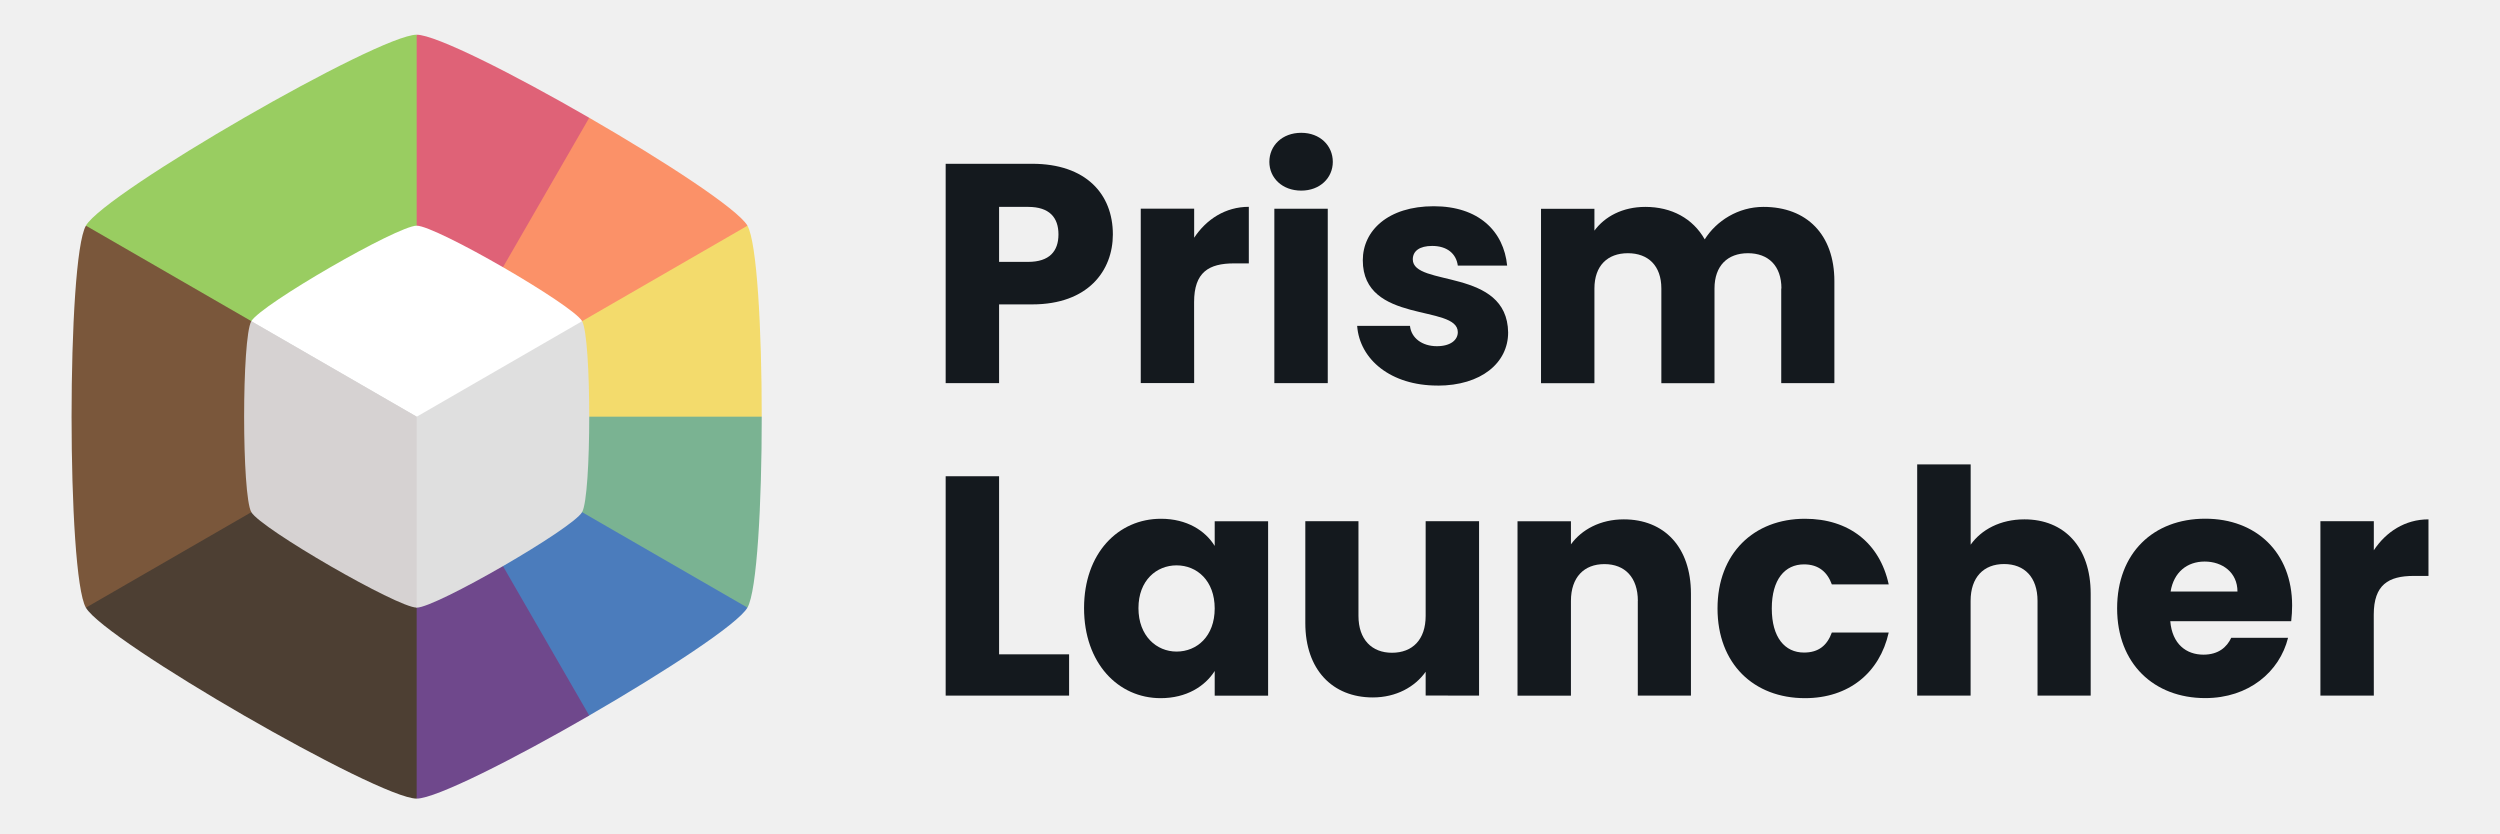
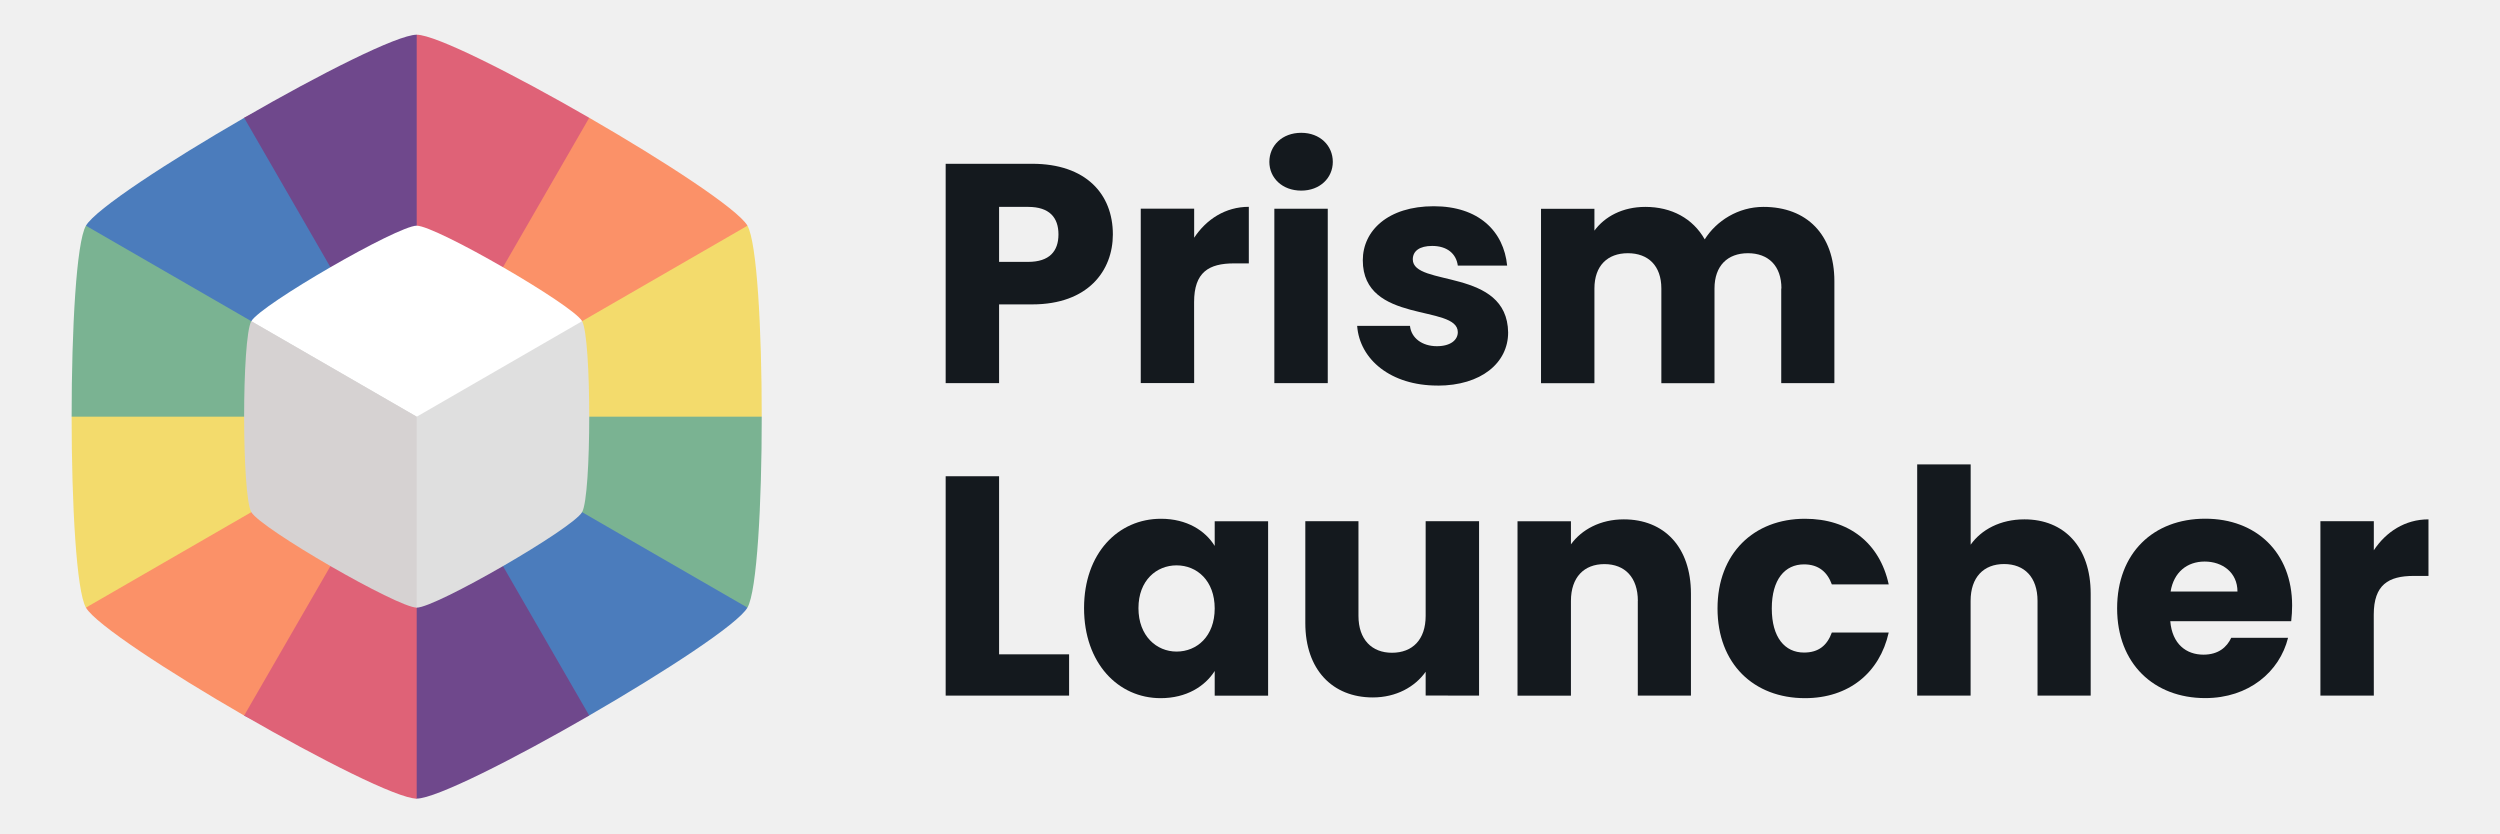
- <svg xmlns="http://www.w3.org/2000/svg" width="144" height="48" version="1.1" viewBox="0 0 38.1 12.7">
-   <g stroke-width=".265">
-     <path d="m6.35 6.35" fill="#99cd61" />
-     <path d="m6.35 0.529-2.521 4.366 2.521 1.455 2.52-1.455 0.11-3.1c-1.151-0.665-2.339-1.266-2.63-1.266z" fill="#df6277" />
-     <path d="m8.98 1.795-2.63 4.555 2.52 1.455 2.521-4.366c-0.146-0.252-1.26-0.98-2.411-1.644z" fill="#fb9168" />
-     <path d="m11.391 3.44-5.041 2.91 2.52 1.455 2.739-1.455c0-1.329-0.073-2.658-0.218-2.91z" fill="#f3db6c" />
-     <path d="m6.35 6.35v2.91h5.041c0.146-0.252 0.218-1.581 0.218-2.91z" fill="#7ab392" />
-     <path d="m6.35 6.35v2.91l2.63 1.644c1.151-0.665 2.266-1.392 2.411-1.644z" fill="#4b7cbc" />
-     <path d="m6.35 6.35-2.521 1.455 2.521 4.366c0.291 0 1.479-0.601 2.63-1.266z" fill="#6f488c" />
-     <path d="m3.829 4.895-2.52 4.366c0.291 0.504 4.459 2.91 5.041 2.91v-5.821z" fill="#4d3f33" />
-     <path d="m1.309 3.44c-0.291 0.504-0.291 5.317 0 5.821l5.041-2.91v-2.91z" fill="#7a573b" />
-     <path d="m6.35 0.529c-0.582-2e-8 -4.75 2.406-5.041 2.91l5.041 2.91z" fill="#99cd61" />
+ <svg xmlns="http://www.w3.org/2000/svg" width="144" height="48" version="1.1" viewBox="0 0 38.1 12.7" id="svg66">
+   <defs id="defs70" />
+   <g stroke-width=".265" id="g24">
+     <path d="m6.35 6.35" fill="#99cd61" id="path4" />
+     <path d="M 6.35,0.529 3.721,1.795 6.351,6.35 8.87,4.895 8.98,1.795 C 7.829,1.131 6.641,0.529 6.35,0.529 Z" fill="#df6277" id="path6" />
+     <path d="m8.98 1.795-2.63 4.555 2.52 1.455 2.521-4.366c-0.146-0.252-1.26-0.98-2.411-1.644z" fill="#fb9168" id="path8" />
+     <path d="m11.391 3.44-5.041 2.91 2.52 1.455 2.739-1.455c0-1.329-0.073-2.658-0.218-2.91z" fill="#f3db6c" id="path10" />
+     <path d="m6.35 6.35v2.91h5.041c0.146-0.252 0.218-1.581 0.218-2.91z" fill="#7ab392" id="path12" />
+     <path d="m6.35 6.35v2.91l2.63 1.644c1.151-0.665 2.266-1.392 2.411-1.644z" fill="#4b7cbc" id="path14" />
+     <path d="M 6.35,6.35 3.721,10.905 6.35,12.171 c 0.291,0 1.479,-0.601 2.63,-1.266 z" fill="#6f488c" id="path16" />
  </g>
-   <g transform="matrix(.88 0 0 .88 -10.906 -1.2421)">
-     <g transform="translate(13.26 2.2776)">
-       <path transform="matrix(.96975 0 0 .96975 .1921 .1921)" d="m6.35 2.939c-0.341 0-2.783 1.41-2.953 1.705l2.953 5.116 2.954-5.116c-0.171-0.295-2.613-1.705-2.954-1.705z" fill="#fff" stroke-width=".265" />
+   <g stroke-width="0.265" id="g24-6" transform="rotate(180,6.35032,6.349988)">
+     <path d="M 6.35,6.35" fill="#99cd61" id="path4-8" />
+     <path d="M 6.35,0.529 6.35,6.35 6.35,6.35 8.87,4.895 8.98,1.795 C 7.829,1.131 6.641,0.529 6.35,0.529 Z" fill="#df6277" id="path6-8" />
+     <path d="M 8.98,1.795 6.35,6.35 8.87,7.805 11.391,3.44 C 11.246,3.188 10.131,2.46 8.98,1.795 Z" fill="#fb9168" id="path8-4" />
+     <path d="M 11.391,3.44 6.35,6.35 8.87,7.805 11.609,6.35 c 0,-1.329 -0.073,-2.658 -0.218,-2.91 z" fill="#f3db6c" id="path10-3" />
+     <path d="m 6.35,6.35 v 2.91 h 5.041 C 11.537,9.008 11.609,7.679 11.609,6.35 Z" fill="#7ab392" id="path12-1" />
+     <path d="m 6.35,6.35 v 2.91 l 2.63,1.644 c 1.151,-0.665 2.266,-1.392 2.411,-1.644 z" fill="#4b7cbc" id="path14-4" />
+     <path d="m 6.35,6.35 v 0 5.821 c 0.291,0 1.479,-0.601 2.63,-1.266 z" fill="#6f488c" id="path16-9" />
+   </g>
+   <g transform="matrix(.88 0 0 .88 -10.906 -1.2421)" id="g32">
+     <g transform="translate(13.26 2.2776)" id="g28">
+       <path transform="matrix(.96975 0 0 .96975 .1921 .1921)" d="m6.35 2.939c-0.341 0-2.783 1.41-2.953 1.705l2.953 5.116 2.954-5.116c-0.171-0.295-2.613-1.705-2.954-1.705z" fill="#fff" stroke-width=".265" id="path26" />
    </g>
-     <path d="m16.746 6.974 2.864 4.961c0.331 0 2.699-1.367 2.864-1.654 0.165-0.286 0.165-3.021 0-3.307l-2.864 1.654z" fill="#dfdfdf" stroke-width=".265" />
+     <path d="m16.746 6.974 2.864 4.961c0.331 0 2.699-1.367 2.864-1.654 0.165-0.286 0.165-3.021 0-3.307l-2.864 1.654z" fill="#dfdfdf" stroke-width=".265" id="path30" />
  </g>
-   <path d="m3.83 4.895c-0.146 0.252-0.146 2.658 0 2.91 0.146 0.252 2.229 1.455 2.52 1.455v-2.91z" fill="#d6d2d2" stroke-width=".265" />
-   <g fill="#14191e" stroke-width=".265" aria-label="Prism Launcher">
-     <path d="m15.669 3.991h-0.443v-0.838h0.443c0.324 0 0.462 0.162 0.462 0.419 0 0.257-0.138 0.419-0.462 0.419zm1.291-0.419c0-0.614-0.41-1.076-1.229-1.076h-1.319v3.343h0.814v-1.2h0.505c0.852 0 1.229-0.514 1.229-1.067z" />
-     <path d="m18.198 4.605c0-0.457 0.224-0.591 0.61-0.591h0.224v-0.862c-0.357 0-0.648 0.191-0.833 0.471v-0.443h-0.814v2.658h0.814z" />
-     <path d="m19.421 3.181v2.658h0.814v-2.658zm0.41-0.276c0.286 0 0.481-0.195 0.481-0.438 0-0.248-0.195-0.443-0.481-0.443-0.291 0-0.486 0.195-0.486 0.443 0 0.243 0.195 0.438 0.486 0.438z" />
-     <path d="m21.908 5.877c0.667 0 1.076-0.348 1.076-0.81-0.014-0.991-1.453-0.691-1.453-1.114 0-0.129 0.105-0.205 0.295-0.205 0.229 0 0.367 0.119 0.391 0.3h0.752c-0.052-0.524-0.433-0.905-1.119-0.905-0.695 0-1.081 0.371-1.081 0.824 0 0.976 1.448 0.667 1.448 1.095 0 0.119-0.11 0.214-0.319 0.214-0.224 0-0.391-0.124-0.41-0.31h-0.805c0.038 0.514 0.514 0.91 1.224 0.91z" />
-     <path d="m27.146 4.396v1.443h0.81v-1.553c0-0.714-0.424-1.133-1.081-1.133-0.386 0-0.719 0.214-0.895 0.495-0.181-0.319-0.505-0.495-0.905-0.495-0.348 0-0.619 0.148-0.776 0.362v-0.333h-0.814v2.658h0.814v-1.443c0-0.348 0.2-0.538 0.51-0.538 0.31 0 0.51 0.191 0.51 0.538v1.443h0.81v-1.443c0-0.348 0.2-0.538 0.51-0.538 0.31 0 0.51 0.191 0.51 0.538z" />
-     <path d="m15.226 7.258h-0.814v3.343h1.881v-0.629h-1.067z" />
-     <path d="m16.521 9.268c0 0.838 0.519 1.372 1.167 1.372 0.395 0 0.676-0.181 0.824-0.414v0.376h0.814v-2.658h-0.814v0.376c-0.143-0.233-0.424-0.414-0.819-0.414-0.652 0-1.172 0.524-1.172 1.362zm1.991 0.005c0 0.424-0.271 0.657-0.581 0.657-0.305 0-0.581-0.238-0.581-0.662s0.276-0.652 0.581-0.652c0.31 0 0.581 0.233 0.581 0.657z" />
-     <path d="m22.541 10.601v-2.658h-0.814v1.443c0 0.362-0.2 0.562-0.514 0.562-0.305 0-0.51-0.2-0.51-0.562v-1.443h-0.81v1.553c0 0.71 0.414 1.133 1.029 1.133 0.357 0 0.643-0.162 0.805-0.391v0.362z" />
-     <path d="m24.96 9.158v1.443h0.81v-1.553c0-0.714-0.41-1.133-1.024-1.133-0.357 0-0.643 0.157-0.805 0.381v-0.352h-0.814v2.658h0.814v-1.443c0-0.362 0.2-0.562 0.51-0.562 0.31 0 0.51 0.2 0.51 0.562z" />
-     <path d="m26.175 9.273c0 0.843 0.552 1.367 1.333 1.367 0.667 0 1.138-0.386 1.276-1h-0.867c-0.071 0.195-0.2 0.305-0.424 0.305-0.291 0-0.491-0.229-0.491-0.672s0.2-0.672 0.491-0.672c0.224 0 0.357 0.119 0.424 0.305h0.867c-0.138-0.633-0.61-1-1.276-1-0.781 0-1.333 0.529-1.333 1.367z" />
-     <path d="m29.218 7.077v3.524h0.814v-1.443c0-0.362 0.2-0.562 0.51-0.562 0.31 0 0.51 0.2 0.51 0.562v1.443h0.81v-1.553c0-0.714-0.405-1.133-1.01-1.133-0.367 0-0.657 0.157-0.819 0.386v-1.224z" />
-     <path d="m33.599 8.558c0.271 0 0.5 0.167 0.5 0.457h-1.019c0.048-0.295 0.252-0.457 0.519-0.457zm1.272 1.162h-0.867c-0.067 0.143-0.195 0.257-0.424 0.257-0.262 0-0.476-0.162-0.505-0.51h1.843c0.009-0.081 0.014-0.162 0.014-0.238 0-0.81-0.548-1.324-1.324-1.324-0.791 0-1.343 0.524-1.343 1.367 0 0.843 0.562 1.367 1.343 1.367 0.662 0 1.133-0.4 1.262-0.919z" />
-     <path d="m36.176 9.368c0-0.457 0.224-0.591 0.61-0.591h0.224v-0.862c-0.357 0-0.648 0.191-0.833 0.471v-0.443h-0.814v2.658h0.814z" />
+   <path d="m3.83 4.895c-0.146 0.252-0.146 2.658 0 2.91 0.146 0.252 2.229 1.455 2.52 1.455v-2.91z" fill="#d6d2d2" stroke-width=".265" id="path34" />
+   <g fill="#14191e" stroke-width=".265" aria-label="Prism Launcher" id="g62">
+     <path d="m15.669 3.991h-0.443v-0.838h0.443c0.324 0 0.462 0.162 0.462 0.419 0 0.257-0.138 0.419-0.462 0.419zm1.291-0.419c0-0.614-0.41-1.076-1.229-1.076h-1.319v3.343h0.814v-1.2h0.505c0.852 0 1.229-0.514 1.229-1.067z" id="path36" />
+     <path d="m18.198 4.605c0-0.457 0.224-0.591 0.61-0.591h0.224v-0.862c-0.357 0-0.648 0.191-0.833 0.471v-0.443h-0.814v2.658h0.814z" id="path38" />
+     <path d="m19.421 3.181v2.658h0.814v-2.658zm0.41-0.276c0.286 0 0.481-0.195 0.481-0.438 0-0.248-0.195-0.443-0.481-0.443-0.291 0-0.486 0.195-0.486 0.443 0 0.243 0.195 0.438 0.486 0.438z" id="path40" />
+     <path d="m21.908 5.877c0.667 0 1.076-0.348 1.076-0.81-0.014-0.991-1.453-0.691-1.453-1.114 0-0.129 0.105-0.205 0.295-0.205 0.229 0 0.367 0.119 0.391 0.3h0.752c-0.052-0.524-0.433-0.905-1.119-0.905-0.695 0-1.081 0.371-1.081 0.824 0 0.976 1.448 0.667 1.448 1.095 0 0.119-0.11 0.214-0.319 0.214-0.224 0-0.391-0.124-0.41-0.31h-0.805c0.038 0.514 0.514 0.91 1.224 0.91z" id="path42" />
+     <path d="m27.146 4.396v1.443h0.81v-1.553c0-0.714-0.424-1.133-1.081-1.133-0.386 0-0.719 0.214-0.895 0.495-0.181-0.319-0.505-0.495-0.905-0.495-0.348 0-0.619 0.148-0.776 0.362v-0.333h-0.814v2.658h0.814v-1.443c0-0.348 0.2-0.538 0.51-0.538 0.31 0 0.51 0.191 0.51 0.538v1.443h0.81v-1.443c0-0.348 0.2-0.538 0.51-0.538 0.31 0 0.51 0.191 0.51 0.538z" id="path44" />
+     <path d="m15.226 7.258h-0.814v3.343h1.881v-0.629h-1.067z" id="path46" />
+     <path d="m16.521 9.268c0 0.838 0.519 1.372 1.167 1.372 0.395 0 0.676-0.181 0.824-0.414v0.376h0.814v-2.658h-0.814v0.376c-0.143-0.233-0.424-0.414-0.819-0.414-0.652 0-1.172 0.524-1.172 1.362zm1.991 0.005c0 0.424-0.271 0.657-0.581 0.657-0.305 0-0.581-0.238-0.581-0.662s0.276-0.652 0.581-0.652c0.31 0 0.581 0.233 0.581 0.657z" id="path48" />
+     <path d="m22.541 10.601v-2.658h-0.814v1.443c0 0.362-0.2 0.562-0.514 0.562-0.305 0-0.51-0.2-0.51-0.562v-1.443h-0.81v1.553c0 0.71 0.414 1.133 1.029 1.133 0.357 0 0.643-0.162 0.805-0.391v0.362z" id="path50" />
+     <path d="m24.96 9.158v1.443h0.81v-1.553c0-0.714-0.41-1.133-1.024-1.133-0.357 0-0.643 0.157-0.805 0.381v-0.352h-0.814v2.658h0.814v-1.443c0-0.362 0.2-0.562 0.51-0.562 0.31 0 0.51 0.2 0.51 0.562z" id="path52" />
+     <path d="m26.175 9.273c0 0.843 0.552 1.367 1.333 1.367 0.667 0 1.138-0.386 1.276-1h-0.867c-0.071 0.195-0.2 0.305-0.424 0.305-0.291 0-0.491-0.229-0.491-0.672s0.2-0.672 0.491-0.672c0.224 0 0.357 0.119 0.424 0.305h0.867c-0.138-0.633-0.61-1-1.276-1-0.781 0-1.333 0.529-1.333 1.367z" id="path54" />
+     <path d="m29.218 7.077v3.524h0.814v-1.443c0-0.362 0.2-0.562 0.51-0.562 0.31 0 0.51 0.2 0.51 0.562v1.443h0.81v-1.553c0-0.714-0.405-1.133-1.01-1.133-0.367 0-0.657 0.157-0.819 0.386v-1.224z" id="path56" />
+     <path d="m33.599 8.558c0.271 0 0.5 0.167 0.5 0.457h-1.019c0.048-0.295 0.252-0.457 0.519-0.457zm1.272 1.162h-0.867c-0.067 0.143-0.195 0.257-0.424 0.257-0.262 0-0.476-0.162-0.505-0.51h1.843c0.009-0.081 0.014-0.162 0.014-0.238 0-0.81-0.548-1.324-1.324-1.324-0.791 0-1.343 0.524-1.343 1.367 0 0.843 0.562 1.367 1.343 1.367 0.662 0 1.133-0.4 1.262-0.919z" id="path58" />
+     <path d="m36.176 9.368c0-0.457 0.224-0.591 0.61-0.591h0.224v-0.862c-0.357 0-0.648 0.191-0.833 0.471v-0.443h-0.814v2.658h0.814z" id="path60" />
  </g>
</svg>
